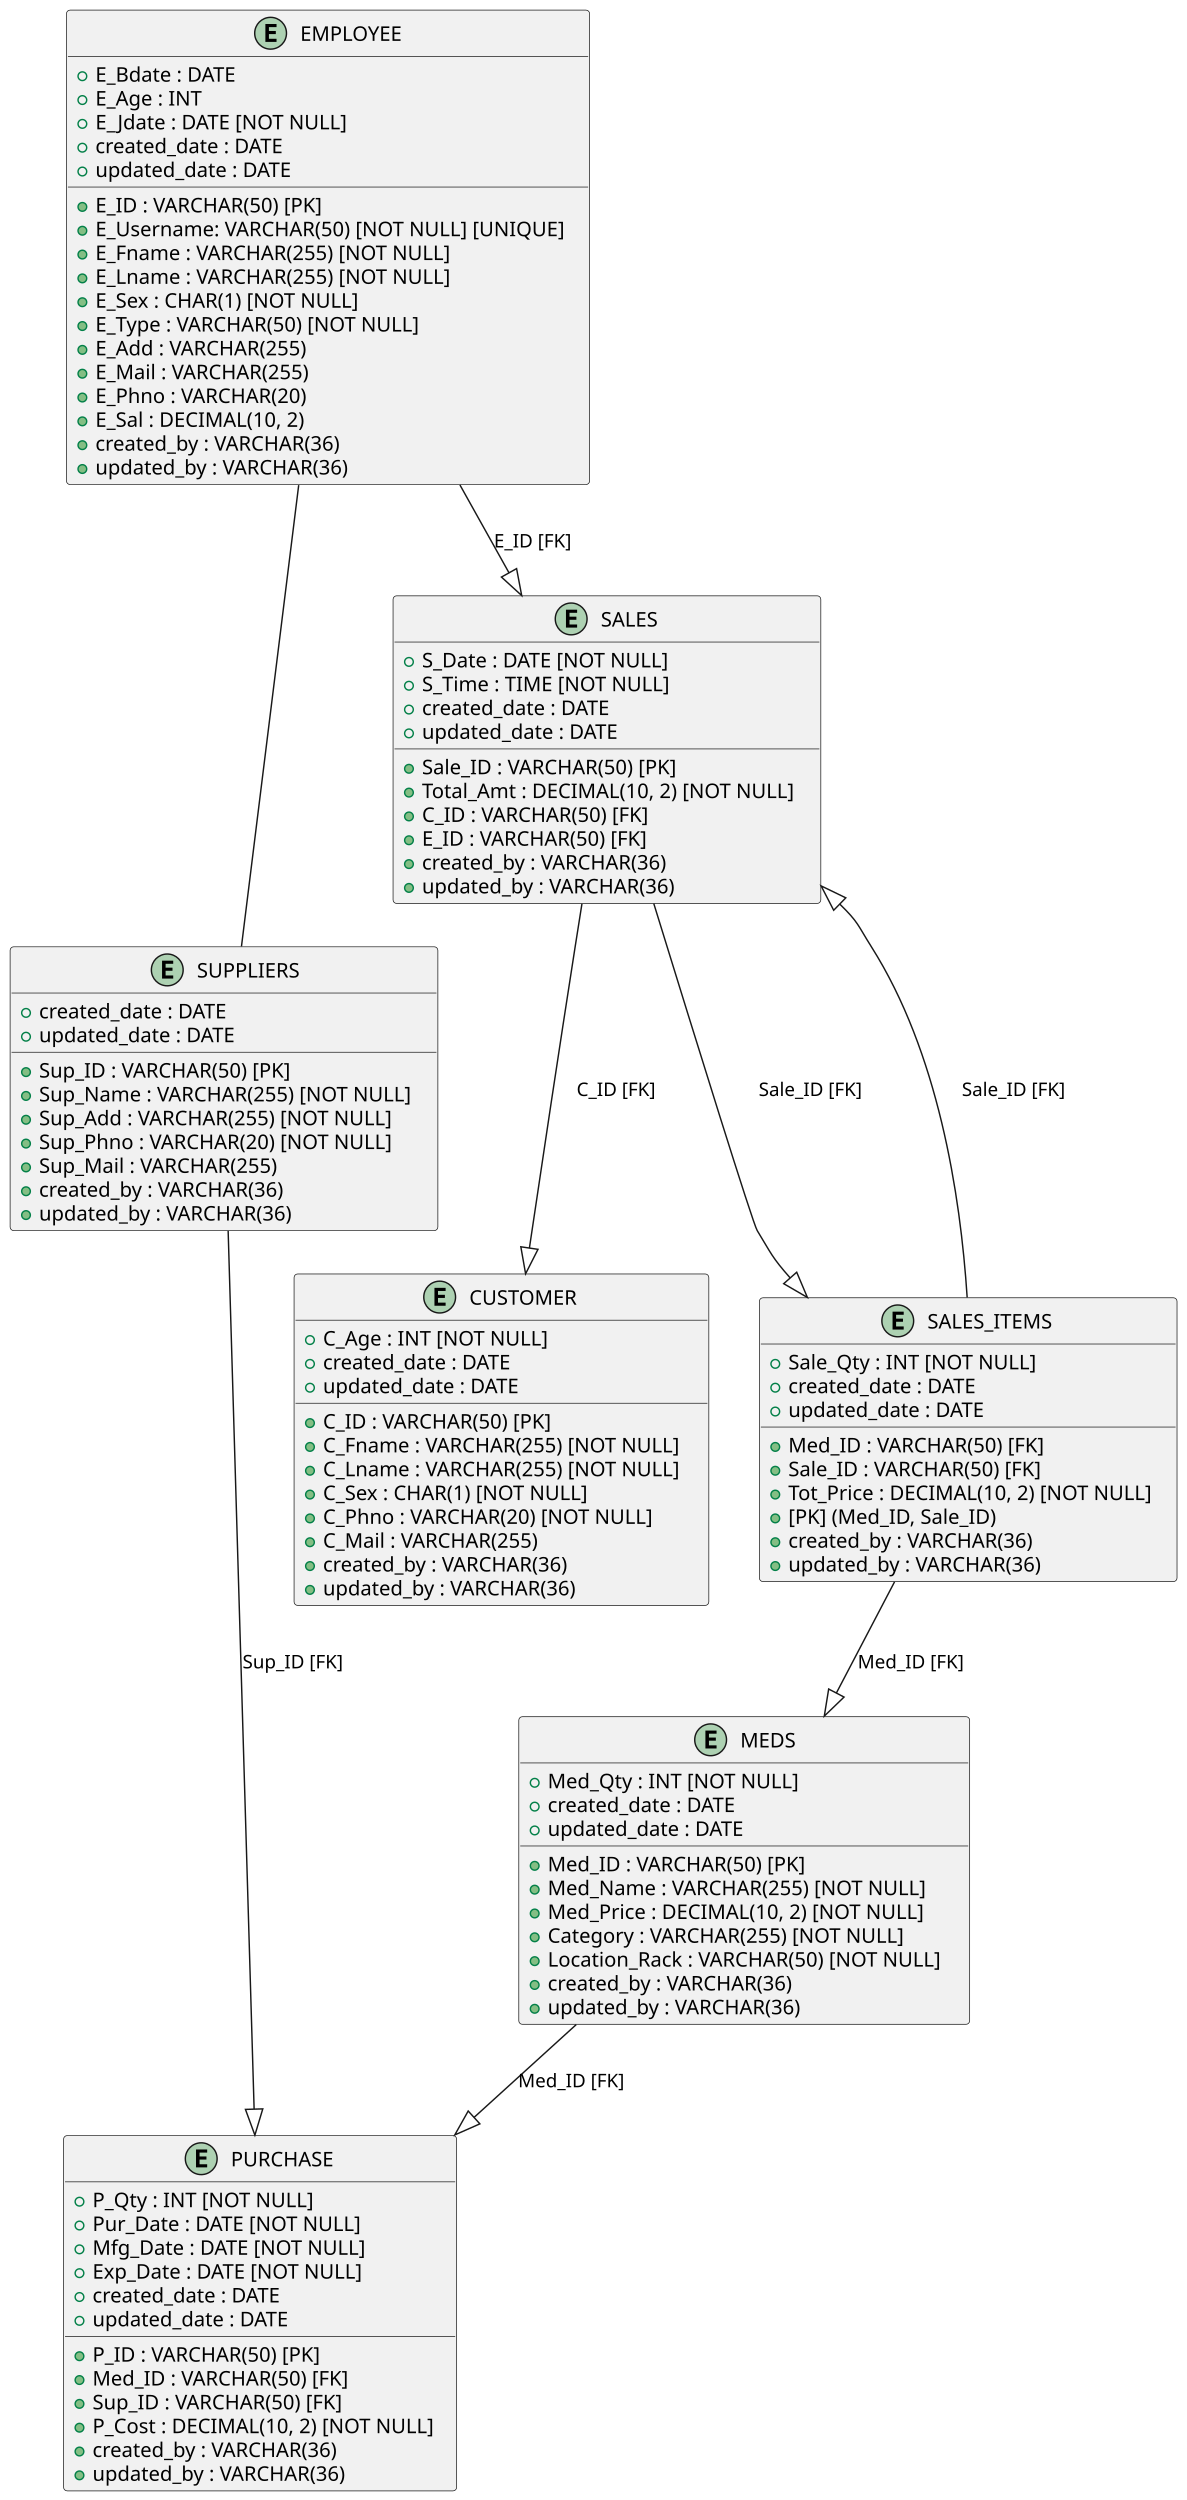
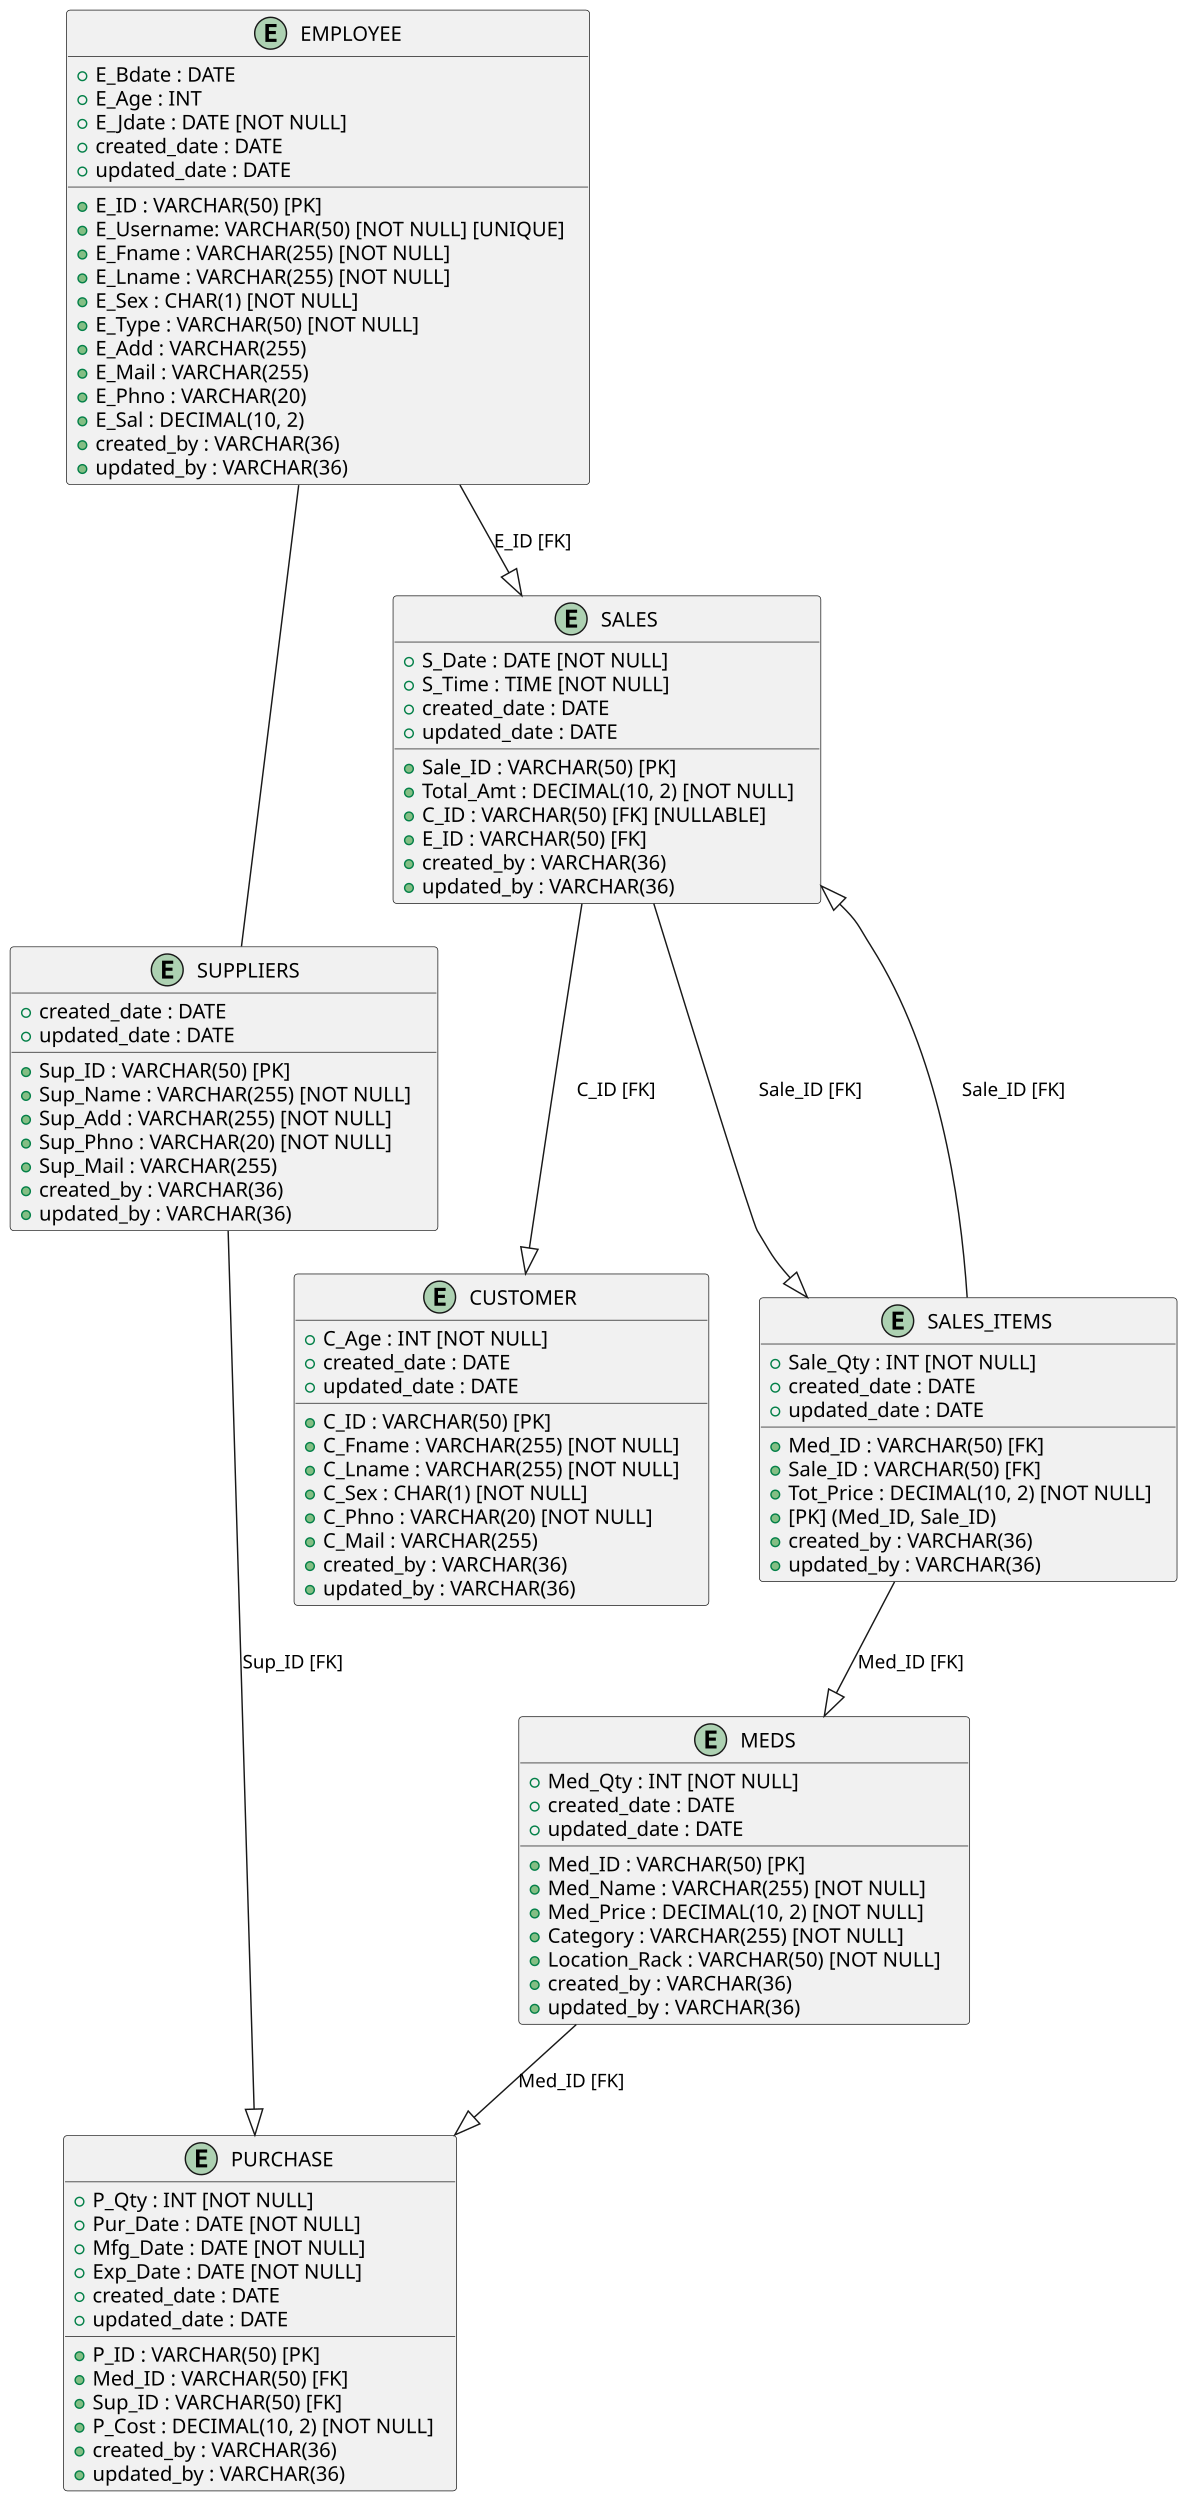
<svg xmlns="http://www.w3.org/2000/svg" contentStyleType="text/css" height="1730px" preserveAspectRatio="none" style="width:821px;height:1730px;background:#FFFFFF;" version="1.1" viewBox="0 0 821 1730" width="821px" zoomAndPan="magnify">
  <defs />
  <g>
    <g id="elem_Employee">
      <rect codeLine="2" fill="#F1F1F1" height="328.301" id="Employee" rx="2.5" ry="2.5" style="stroke:#181818;stroke-width:0.5;" width="362" x="46" y="7" />
      <ellipse cx="187.25" cy="23" fill="#ADD1B2" rx="11" ry="11" style="stroke:#181818;stroke-width:1.0;" />
      <path d="M191.364,29 L183.644,29 L183.644,16.607 L191.364,16.607 L191.364,18.765 L186.093,18.765 L186.093,21.438 L190.866,21.438 L190.866,23.596 L186.093,23.596 L186.093,26.842 L191.364,26.842 Z " fill="#000000" />
      <text fill="#000000" font-family="sans-serif" font-size="14" lengthAdjust="spacing" textLength="71" x="207.75" y="28.291">EMPLOYEE</text>
      <line style="stroke:#181818;stroke-width:0.5;" x1="47" x2="407" y1="39" y2="39" />
      <ellipse cx="57" cy="52.744" fill="none" rx="3" ry="3" style="stroke:#038048;stroke-width:1.0;" />
      <text fill="#000000" font-family="sans-serif" font-size="14" lengthAdjust="spacing" textLength="102" x="66" y="56.535">E_Bdate : DATE</text>
      <ellipse cx="57" cy="69.232" fill="none" rx="3" ry="3" style="stroke:#038048;stroke-width:1.0;" />
      <text fill="#000000" font-family="sans-serif" font-size="14" lengthAdjust="spacing" textLength="77" x="66" y="73.023">E_Age : INT</text>
      <ellipse cx="57" cy="85.721" fill="none" rx="3" ry="3" style="stroke:#038048;stroke-width:1.0;" />
      <text fill="#000000" font-family="sans-serif" font-size="14" lengthAdjust="spacing" textLength="180" x="66" y="89.512">E_Jdate : DATE [NOT NULL]</text>
      <ellipse cx="57" cy="102.209" fill="none" rx="3" ry="3" style="stroke:#038048;stroke-width:1.0;" />
      <text fill="#000000" font-family="sans-serif" font-size="14" lengthAdjust="spacing" textLength="137" x="66" y="106">created_date : DATE</text>
      <ellipse cx="57" cy="118.697" fill="none" rx="3" ry="3" style="stroke:#038048;stroke-width:1.0;" />
      <text fill="#000000" font-family="sans-serif" font-size="14" lengthAdjust="spacing" textLength="143" x="66" y="122.488">updated_date : DATE</text>
      <line style="stroke:#181818;stroke-width:0.5;" x1="47" x2="407" y1="129.441" y2="129.441" />
      <ellipse cx="57" cy="143.185" fill="#84BE84" rx="3" ry="3" style="stroke:#038048;stroke-width:1.0;" />
      <text fill="#000000" font-family="sans-serif" font-size="14" lengthAdjust="spacing" textLength="167" x="66" y="146.977">E_ID : VARCHAR(50) [PK]</text>
      <ellipse cx="57" cy="159.674" fill="#84BE84" rx="3" ry="3" style="stroke:#038048;stroke-width:1.0;" />
      <text fill="#000000" font-family="sans-serif" font-size="14" lengthAdjust="spacing" textLength="336" x="66" y="163.465">E_Username: VARCHAR(50) [NOT NULL] [UNIQUE]</text>
      <ellipse cx="57" cy="176.162" fill="#84BE84" rx="3" ry="3" style="stroke:#038048;stroke-width:1.0;" />
      <text fill="#000000" font-family="sans-serif" font-size="14" lengthAdjust="spacing" textLength="259" x="66" y="179.953">E_Fname : VARCHAR(255) [NOT NULL]</text>
      <ellipse cx="57" cy="192.65" fill="#84BE84" rx="3" ry="3" style="stroke:#038048;stroke-width:1.0;" />
      <text fill="#000000" font-family="sans-serif" font-size="14" lengthAdjust="spacing" textLength="258" x="66" y="196.441">E_Lname : VARCHAR(255) [NOT NULL]</text>
      <ellipse cx="57" cy="209.139" fill="#84BE84" rx="3" ry="3" style="stroke:#038048;stroke-width:1.0;" />
      <text fill="#000000" font-family="sans-serif" font-size="14" lengthAdjust="spacing" textLength="192" x="66" y="212.93">E_Sex : CHAR(1) [NOT NULL]</text>
      <ellipse cx="57" cy="225.627" fill="#84BE84" rx="3" ry="3" style="stroke:#038048;stroke-width:1.0;" />
      <text fill="#000000" font-family="sans-serif" font-size="14" lengthAdjust="spacing" textLength="237" x="66" y="229.418">E_Type : VARCHAR(50) [NOT NULL]</text>
      <ellipse cx="57" cy="242.115" fill="#84BE84" rx="3" ry="3" style="stroke:#038048;stroke-width:1.0;" />
      <text fill="#000000" font-family="sans-serif" font-size="14" lengthAdjust="spacing" textLength="159" x="66" y="245.906">E_Add : VARCHAR(255)</text>
      <ellipse cx="57" cy="258.603" fill="#84BE84" rx="3" ry="3" style="stroke:#038048;stroke-width:1.0;" />
      <text fill="#000000" font-family="sans-serif" font-size="14" lengthAdjust="spacing" textLength="159" x="66" y="262.394">E_Mail : VARCHAR(255)</text>
      <ellipse cx="57" cy="275.092" fill="#84BE84" rx="3" ry="3" style="stroke:#038048;stroke-width:1.0;" />
      <text fill="#000000" font-family="sans-serif" font-size="14" lengthAdjust="spacing" textLength="157" x="66" y="278.883">E_Phno : VARCHAR(20)</text>
      <ellipse cx="57" cy="291.58" fill="#84BE84" rx="3" ry="3" style="stroke:#038048;stroke-width:1.0;" />
      <text fill="#000000" font-family="sans-serif" font-size="14" lengthAdjust="spacing" textLength="153" x="66" y="295.371">E_Sal : DECIMAL(10, 2)</text>
      <ellipse cx="57" cy="308.068" fill="#84BE84" rx="3" ry="3" style="stroke:#038048;stroke-width:1.0;" />
      <text fill="#000000" font-family="sans-serif" font-size="14" lengthAdjust="spacing" textLength="181" x="66" y="311.859">created_by : VARCHAR(36)</text>
      <ellipse cx="57" cy="324.557" fill="#84BE84" rx="3" ry="3" style="stroke:#038048;stroke-width:1.0;" />
      <text fill="#000000" font-family="sans-serif" font-size="14" lengthAdjust="spacing" textLength="187" x="66" y="328.348">updated_by : VARCHAR(36)</text>
    </g>
    <g id="elem_Suppliers">
      <rect codeLine="22" fill="#F1F1F1" height="196.394" id="Suppliers" rx="2.5" ry="2.5" style="stroke:#181818;stroke-width:0.5;" width="296" x="7" y="655.18" />
      <ellipse cx="115.75" cy="671.18" fill="#ADD1B2" rx="11" ry="11" style="stroke:#181818;stroke-width:1.0;" />
      <path d="M119.864,677.18 L112.144,677.18 L112.144,664.787 L119.864,664.787 L119.864,666.945 L114.593,666.945 L114.593,669.618 L119.366,669.618 L119.366,671.776 L114.593,671.776 L114.593,675.022 L119.864,675.022 Z " fill="#000000" />
      <text fill="#000000" font-family="sans-serif" font-size="14" lengthAdjust="spacing" textLength="70" x="136.25" y="676.471">SUPPLIERS</text>
      <line style="stroke:#181818;stroke-width:0.5;" x1="8" x2="302" y1="687.18" y2="687.18" />
      <ellipse cx="18" cy="700.924" fill="none" rx="3" ry="3" style="stroke:#038048;stroke-width:1.0;" />
      <text fill="#000000" font-family="sans-serif" font-size="14" lengthAdjust="spacing" textLength="137" x="27" y="704.715">created_date : DATE</text>
      <ellipse cx="18" cy="717.412" fill="none" rx="3" ry="3" style="stroke:#038048;stroke-width:1.0;" />
      <text fill="#000000" font-family="sans-serif" font-size="14" lengthAdjust="spacing" textLength="143" x="27" y="721.203">updated_date : DATE</text>
      <line style="stroke:#181818;stroke-width:0.5;" x1="8" x2="302" y1="728.157" y2="728.157" />
      <ellipse cx="18" cy="741.901" fill="#84BE84" rx="3" ry="3" style="stroke:#038048;stroke-width:1.0;" />
      <text fill="#000000" font-family="sans-serif" font-size="14" lengthAdjust="spacing" textLength="185" x="27" y="745.692">Sup_ID : VARCHAR(50) [PK]</text>
      <ellipse cx="18" cy="758.389" fill="#84BE84" rx="3" ry="3" style="stroke:#038048;stroke-width:1.0;" />
      <text fill="#000000" font-family="sans-serif" font-size="14" lengthAdjust="spacing" textLength="270" x="27" y="762.18">Sup_Name : VARCHAR(255) [NOT NULL]</text>
      <ellipse cx="18" cy="774.877" fill="#84BE84" rx="3" ry="3" style="stroke:#038048;stroke-width:1.0;" />
      <text fill="#000000" font-family="sans-serif" font-size="14" lengthAdjust="spacing" textLength="259" x="27" y="778.668">Sup_Add : VARCHAR(255) [NOT NULL]</text>
      <ellipse cx="18" cy="791.365" fill="#84BE84" rx="3" ry="3" style="stroke:#038048;stroke-width:1.0;" />
      <text fill="#000000" font-family="sans-serif" font-size="14" lengthAdjust="spacing" textLength="257" x="27" y="795.157">Sup_Phno : VARCHAR(20) [NOT NULL]</text>
      <ellipse cx="18" cy="807.854" fill="#84BE84" rx="3" ry="3" style="stroke:#038048;stroke-width:1.0;" />
      <text fill="#000000" font-family="sans-serif" font-size="14" lengthAdjust="spacing" textLength="177" x="27" y="811.645">Sup_Mail : VARCHAR(255)</text>
      <ellipse cx="18" cy="824.342" fill="#84BE84" rx="3" ry="3" style="stroke:#038048;stroke-width:1.0;" />
      <text fill="#000000" font-family="sans-serif" font-size="14" lengthAdjust="spacing" textLength="181" x="27" y="828.133">created_by : VARCHAR(36)</text>
      <ellipse cx="18" cy="840.83" fill="#84BE84" rx="3" ry="3" style="stroke:#038048;stroke-width:1.0;" />
      <text fill="#000000" font-family="sans-serif" font-size="14" lengthAdjust="spacing" textLength="187" x="27" y="844.621">updated_by : VARCHAR(36)</text>
    </g>
    <g id="elem_Customer">
      <rect codeLine="34" fill="#F1F1F1" height="229.371" id="Customer" rx="2.5" ry="2.5" style="stroke:#181818;stroke-width:0.5;" width="287" x="203.5" y="881.58" />
      <ellipse cx="304.25" cy="897.58" fill="#ADD1B2" rx="11" ry="11" style="stroke:#181818;stroke-width:1.0;" />
      <path d="M308.364,903.58 L300.644,903.58 L300.644,891.187 L308.364,891.187 L308.364,893.345 L303.093,893.345 L303.093,896.018 L307.866,896.018 L307.866,898.176 L303.093,898.176 L303.093,901.422 L308.364,901.422 Z " fill="#000000" />
      <text fill="#000000" font-family="sans-serif" font-size="14" lengthAdjust="spacing" textLength="77" x="324.75" y="902.871">CUSTOMER</text>
      <line style="stroke:#181818;stroke-width:0.5;" x1="204.5" x2="489.5" y1="913.58" y2="913.58" />
      <ellipse cx="214.5" cy="927.324" fill="none" rx="3" ry="3" style="stroke:#038048;stroke-width:1.0;" />
      <text fill="#000000" font-family="sans-serif" font-size="14" lengthAdjust="spacing" textLength="161" x="223.5" y="931.115">C_Age : INT [NOT NULL]</text>
      <ellipse cx="214.5" cy="943.812" fill="none" rx="3" ry="3" style="stroke:#038048;stroke-width:1.0;" />
      <text fill="#000000" font-family="sans-serif" font-size="14" lengthAdjust="spacing" textLength="137" x="223.5" y="947.603">created_date : DATE</text>
      <ellipse cx="214.5" cy="960.301" fill="none" rx="3" ry="3" style="stroke:#038048;stroke-width:1.0;" />
      <text fill="#000000" font-family="sans-serif" font-size="14" lengthAdjust="spacing" textLength="143" x="223.5" y="964.092">updated_date : DATE</text>
      <line style="stroke:#181818;stroke-width:0.5;" x1="204.5" x2="489.5" y1="971.045" y2="971.045" />
      <ellipse cx="214.5" cy="984.789" fill="#84BE84" rx="3" ry="3" style="stroke:#038048;stroke-width:1.0;" />
      <text fill="#000000" font-family="sans-serif" font-size="14" lengthAdjust="spacing" textLength="169" x="223.5" y="988.58">C_ID : VARCHAR(50) [PK]</text>
      <ellipse cx="214.5" cy="1001.277" fill="#84BE84" rx="3" ry="3" style="stroke:#038048;stroke-width:1.0;" />
      <text fill="#000000" font-family="sans-serif" font-size="14" lengthAdjust="spacing" textLength="261" x="223.5" y="1005.068">C_Fname : VARCHAR(255) [NOT NULL]</text>
      <ellipse cx="214.5" cy="1017.765" fill="#84BE84" rx="3" ry="3" style="stroke:#038048;stroke-width:1.0;" />
      <text fill="#000000" font-family="sans-serif" font-size="14" lengthAdjust="spacing" textLength="260" x="223.5" y="1021.557">C_Lname : VARCHAR(255) [NOT NULL]</text>
      <ellipse cx="214.5" cy="1034.254" fill="#84BE84" rx="3" ry="3" style="stroke:#038048;stroke-width:1.0;" />
      <text fill="#000000" font-family="sans-serif" font-size="14" lengthAdjust="spacing" textLength="194" x="223.5" y="1038.045">C_Sex : CHAR(1) [NOT NULL]</text>
      <ellipse cx="214.5" cy="1050.742" fill="#84BE84" rx="3" ry="3" style="stroke:#038048;stroke-width:1.0;" />
      <text fill="#000000" font-family="sans-serif" font-size="14" lengthAdjust="spacing" textLength="241" x="223.5" y="1054.533">C_Phno : VARCHAR(20) [NOT NULL]</text>
      <ellipse cx="214.5" cy="1067.23" fill="#84BE84" rx="3" ry="3" style="stroke:#038048;stroke-width:1.0;" />
      <text fill="#000000" font-family="sans-serif" font-size="14" lengthAdjust="spacing" textLength="161" x="223.5" y="1071.021">C_Mail : VARCHAR(255)</text>
      <ellipse cx="214.5" cy="1083.719" fill="#84BE84" rx="3" ry="3" style="stroke:#038048;stroke-width:1.0;" />
      <text fill="#000000" font-family="sans-serif" font-size="14" lengthAdjust="spacing" textLength="181" x="223.5" y="1087.51">created_by : VARCHAR(36)</text>
      <ellipse cx="214.5" cy="1100.207" fill="#84BE84" rx="3" ry="3" style="stroke:#038048;stroke-width:1.0;" />
      <text fill="#000000" font-family="sans-serif" font-size="14" lengthAdjust="spacing" textLength="187" x="223.5" y="1103.998">updated_by : VARCHAR(36)</text>
    </g>
    <g id="elem_Meds">
      <rect codeLine="48" fill="#F1F1F1" height="212.883" id="Meds" rx="2.5" ry="2.5" style="stroke:#181818;stroke-width:0.5;" width="312" x="359" y="1187.95" />
      <ellipse cx="491.75" cy="1203.95" fill="#ADD1B2" rx="11" ry="11" style="stroke:#181818;stroke-width:1.0;" />
      <path d="M495.864,1209.95 L488.144,1209.95 L488.144,1197.557 L495.864,1197.557 L495.864,1199.715 L490.593,1199.715 L490.593,1202.388 L495.366,1202.388 L495.366,1204.546 L490.593,1204.546 L490.593,1207.792 L495.864,1207.792 Z " fill="#000000" />
      <text fill="#000000" font-family="sans-serif" font-size="14" lengthAdjust="spacing" textLength="38" x="512.25" y="1209.241">MEDS</text>
      <line style="stroke:#181818;stroke-width:0.5;" x1="360" x2="670" y1="1219.95" y2="1219.95" />
      <ellipse cx="370" cy="1233.694" fill="none" rx="3" ry="3" style="stroke:#038048;stroke-width:1.0;" />
      <text fill="#000000" font-family="sans-serif" font-size="14" lengthAdjust="spacing" textLength="176" x="379" y="1237.485">Med_Qty : INT [NOT NULL]</text>
      <ellipse cx="370" cy="1250.182" fill="none" rx="3" ry="3" style="stroke:#038048;stroke-width:1.0;" />
      <text fill="#000000" font-family="sans-serif" font-size="14" lengthAdjust="spacing" textLength="137" x="379" y="1253.973">created_date : DATE</text>
      <ellipse cx="370" cy="1266.671" fill="none" rx="3" ry="3" style="stroke:#038048;stroke-width:1.0;" />
      <text fill="#000000" font-family="sans-serif" font-size="14" lengthAdjust="spacing" textLength="143" x="379" y="1270.462">updated_date : DATE</text>
      <line style="stroke:#181818;stroke-width:0.5;" x1="360" x2="670" y1="1277.415" y2="1277.415" />
      <ellipse cx="370" cy="1291.159" fill="#84BE84" rx="3" ry="3" style="stroke:#038048;stroke-width:1.0;" />
      <text fill="#000000" font-family="sans-serif" font-size="14" lengthAdjust="spacing" textLength="188" x="379" y="1294.95">Med_ID : VARCHAR(50) [PK]</text>
      <ellipse cx="370" cy="1307.647" fill="#84BE84" rx="3" ry="3" style="stroke:#038048;stroke-width:1.0;" />
      <text fill="#000000" font-family="sans-serif" font-size="14" lengthAdjust="spacing" textLength="273" x="379" y="1311.438">Med_Name : VARCHAR(255) [NOT NULL]</text>
      <ellipse cx="370" cy="1324.136" fill="#84BE84" rx="3" ry="3" style="stroke:#038048;stroke-width:1.0;" />
      <text fill="#000000" font-family="sans-serif" font-size="14" lengthAdjust="spacing" textLength="269" x="379" y="1327.927">Med_Price : DECIMAL(10, 2) [NOT NULL]</text>
      <ellipse cx="370" cy="1340.624" fill="#84BE84" rx="3" ry="3" style="stroke:#038048;stroke-width:1.0;" />
      <text fill="#000000" font-family="sans-serif" font-size="14" lengthAdjust="spacing" textLength="260" x="379" y="1344.415">Category : VARCHAR(255) [NOT NULL]</text>
      <ellipse cx="370" cy="1357.112" fill="#84BE84" rx="3" ry="3" style="stroke:#038048;stroke-width:1.0;" />
      <text fill="#000000" font-family="sans-serif" font-size="14" lengthAdjust="spacing" textLength="286" x="379" y="1360.903">Location_Rack : VARCHAR(50) [NOT NULL]</text>
      <ellipse cx="370" cy="1373.6" fill="#84BE84" rx="3" ry="3" style="stroke:#038048;stroke-width:1.0;" />
      <text fill="#000000" font-family="sans-serif" font-size="14" lengthAdjust="spacing" textLength="181" x="379" y="1377.391">created_by : VARCHAR(36)</text>
      <ellipse cx="370" cy="1390.089" fill="#84BE84" rx="3" ry="3" style="stroke:#038048;stroke-width:1.0;" />
      <text fill="#000000" font-family="sans-serif" font-size="14" lengthAdjust="spacing" textLength="187" x="379" y="1393.88">updated_by : VARCHAR(36)</text>
    </g>
    <g id="elem_Purchase">
      <rect codeLine="61" fill="#F1F1F1" height="245.859" id="Purchase" rx="2.5" ry="2.5" style="stroke:#181818;stroke-width:0.5;" width="272" x="44" y="1477.83" />
      <ellipse cx="139.25" cy="1493.83" fill="#ADD1B2" rx="11" ry="11" style="stroke:#181818;stroke-width:1.0;" />
      <path d="M143.364,1499.83 L135.644,1499.83 L135.644,1487.437 L143.364,1487.437 L143.364,1489.595 L138.093,1489.595 L138.093,1492.268 L142.866,1492.268 L142.866,1494.426 L138.093,1494.426 L138.093,1497.672 L143.364,1497.672 Z " fill="#000000" />
      <text fill="#000000" font-family="sans-serif" font-size="14" lengthAdjust="spacing" textLength="73" x="159.75" y="1499.121">PURCHASE</text>
      <line style="stroke:#181818;stroke-width:0.5;" x1="45" x2="315" y1="1509.83" y2="1509.83" />
      <ellipse cx="55" cy="1523.574" fill="none" rx="3" ry="3" style="stroke:#038048;stroke-width:1.0;" />
      <text fill="#000000" font-family="sans-serif" font-size="14" lengthAdjust="spacing" textLength="155" x="64" y="1527.365">P_Qty : INT [NOT NULL]</text>
      <ellipse cx="55" cy="1540.062" fill="none" rx="3" ry="3" style="stroke:#038048;stroke-width:1.0;" />
      <text fill="#000000" font-family="sans-serif" font-size="14" lengthAdjust="spacing" textLength="192" x="64" y="1543.853">Pur_Date : DATE [NOT NULL]</text>
      <ellipse cx="55" cy="1556.551" fill="none" rx="3" ry="3" style="stroke:#038048;stroke-width:1.0;" />
      <text fill="#000000" font-family="sans-serif" font-size="14" lengthAdjust="spacing" textLength="195" x="64" y="1560.342">Mfg_Date : DATE [NOT NULL]</text>
      <ellipse cx="55" cy="1573.039" fill="none" rx="3" ry="3" style="stroke:#038048;stroke-width:1.0;" />
      <text fill="#000000" font-family="sans-serif" font-size="14" lengthAdjust="spacing" textLength="195" x="64" y="1576.83">Exp_Date : DATE [NOT NULL]</text>
      <ellipse cx="55" cy="1589.527" fill="none" rx="3" ry="3" style="stroke:#038048;stroke-width:1.0;" />
      <text fill="#000000" font-family="sans-serif" font-size="14" lengthAdjust="spacing" textLength="137" x="64" y="1593.318">created_date : DATE</text>
      <ellipse cx="55" cy="1606.015" fill="none" rx="3" ry="3" style="stroke:#038048;stroke-width:1.0;" />
      <text fill="#000000" font-family="sans-serif" font-size="14" lengthAdjust="spacing" textLength="143" x="64" y="1609.807">updated_date : DATE</text>
      <line style="stroke:#181818;stroke-width:0.5;" x1="45" x2="315" y1="1616.76" y2="1616.76" />
      <ellipse cx="55" cy="1630.504" fill="#84BE84" rx="3" ry="3" style="stroke:#038048;stroke-width:1.0;" />
      <text fill="#000000" font-family="sans-serif" font-size="14" lengthAdjust="spacing" textLength="167" x="64" y="1634.295">P_ID : VARCHAR(50) [PK]</text>
      <ellipse cx="55" cy="1646.992" fill="#84BE84" rx="3" ry="3" style="stroke:#038048;stroke-width:1.0;" />
      <text fill="#000000" font-family="sans-serif" font-size="14" lengthAdjust="spacing" textLength="188" x="64" y="1650.783">Med_ID : VARCHAR(50) [FK]</text>
      <ellipse cx="55" cy="1663.48" fill="#84BE84" rx="3" ry="3" style="stroke:#038048;stroke-width:1.0;" />
      <text fill="#000000" font-family="sans-serif" font-size="14" lengthAdjust="spacing" textLength="185" x="64" y="1667.271">Sup_ID : VARCHAR(50) [FK]</text>
      <ellipse cx="55" cy="1679.969" fill="#84BE84" rx="3" ry="3" style="stroke:#038048;stroke-width:1.0;" />
      <text fill="#000000" font-family="sans-serif" font-size="14" lengthAdjust="spacing" textLength="246" x="64" y="1683.76">P_Cost : DECIMAL(10, 2) [NOT NULL]</text>
      <ellipse cx="55" cy="1696.457" fill="#84BE84" rx="3" ry="3" style="stroke:#038048;stroke-width:1.0;" />
      <text fill="#000000" font-family="sans-serif" font-size="14" lengthAdjust="spacing" textLength="181" x="64" y="1700.248">created_by : VARCHAR(36)</text>
      <ellipse cx="55" cy="1712.945" fill="#84BE84" rx="3" ry="3" style="stroke:#038048;stroke-width:1.0;" />
      <text fill="#000000" font-family="sans-serif" font-size="14" lengthAdjust="spacing" textLength="187" x="64" y="1716.736">updated_by : VARCHAR(36)</text>
    </g>
    <g id="elem_Sales">
      <rect codeLine="76" fill="#F1F1F1" height="212.883" id="Sales" rx="2.5" ry="2.5" style="stroke:#181818;stroke-width:0.5;" width="296" x="272" y="412.3" />
      <ellipse cx="395.25" cy="428.3" fill="#ADD1B2" rx="11" ry="11" style="stroke:#181818;stroke-width:1.0;" />
      <path d="M399.364,434.3 L391.644,434.3 L391.644,421.907 L399.364,421.907 L399.364,424.065 L394.093,424.065 L394.093,426.738 L398.866,426.738 L398.866,428.896 L394.093,428.896 L394.093,432.142 L399.364,432.142 Z " fill="#000000" />
      <text fill="#000000" font-family="sans-serif" font-size="14" lengthAdjust="spacing" textLength="41" x="415.75" y="433.591">SALES</text>
      <line style="stroke:#181818;stroke-width:0.5;" x1="273" x2="567" y1="444.3" y2="444.3" />
      <ellipse cx="283" cy="458.044" fill="none" rx="3" ry="3" style="stroke:#038048;stroke-width:1.0;" />
      <text fill="#000000" font-family="sans-serif" font-size="14" lengthAdjust="spacing" textLength="177" x="292" y="461.835">S_Date : DATE [NOT NULL]</text>
      <ellipse cx="283" cy="474.532" fill="none" rx="3" ry="3" style="stroke:#038048;stroke-width:1.0;" />
      <text fill="#000000" font-family="sans-serif" font-size="14" lengthAdjust="spacing" textLength="176" x="292" y="478.323">S_Time : TIME [NOT NULL]</text>
      <ellipse cx="283" cy="491.021" fill="none" rx="3" ry="3" style="stroke:#038048;stroke-width:1.0;" />
      <text fill="#000000" font-family="sans-serif" font-size="14" lengthAdjust="spacing" textLength="137" x="292" y="494.812">created_date : DATE</text>
      <ellipse cx="283" cy="507.509" fill="none" rx="3" ry="3" style="stroke:#038048;stroke-width:1.0;" />
      <text fill="#000000" font-family="sans-serif" font-size="14" lengthAdjust="spacing" textLength="143" x="292" y="511.3">updated_date : DATE</text>
      <line style="stroke:#181818;stroke-width:0.5;" x1="273" x2="567" y1="518.253" y2="518.253" />
      <ellipse cx="283" cy="531.997" fill="#84BE84" rx="3" ry="3" style="stroke:#038048;stroke-width:1.0;" />
      <text fill="#000000" font-family="sans-serif" font-size="14" lengthAdjust="spacing" textLength="187" x="292" y="535.788">Sale_ID : VARCHAR(50) [PK]</text>
      <ellipse cx="283" cy="548.486" fill="#84BE84" rx="3" ry="3" style="stroke:#038048;stroke-width:1.0;" />
      <text fill="#000000" font-family="sans-serif" font-size="14" lengthAdjust="spacing" textLength="270" x="292" y="552.277">Total_Amt : DECIMAL(10, 2) [NOT NULL]</text>
      <ellipse cx="283" cy="564.974" fill="#84BE84" rx="3" ry="3" style="stroke:#038048;stroke-width:1.0;" />
-       <text fill="#000000" font-family="sans-serif" font-size="14" lengthAdjust="spacing" textLength="169" x="292" y="568.765">C_ID : VARCHAR(50) [FK]</text>
+       <text fill="#000000" font-family="sans-serif" font-size="14" lengthAdjust="spacing" textLength="250" x="292" y="568.765">C_ID : VARCHAR(50) [FK] [NULLABLE]</text>
      <ellipse cx="283" cy="581.462" fill="#84BE84" rx="3" ry="3" style="stroke:#038048;stroke-width:1.0;" />
      <text fill="#000000" font-family="sans-serif" font-size="14" lengthAdjust="spacing" textLength="167" x="292" y="585.253">E_ID : VARCHAR(50) [FK]</text>
      <ellipse cx="283" cy="597.95" fill="#84BE84" rx="3" ry="3" style="stroke:#038048;stroke-width:1.0;" />
      <text fill="#000000" font-family="sans-serif" font-size="14" lengthAdjust="spacing" textLength="181" x="292" y="601.741">created_by : VARCHAR(36)</text>
      <ellipse cx="283" cy="614.439" fill="#84BE84" rx="3" ry="3" style="stroke:#038048;stroke-width:1.0;" />
      <text fill="#000000" font-family="sans-serif" font-size="14" lengthAdjust="spacing" textLength="187" x="292" y="618.23">updated_by : VARCHAR(36)</text>
    </g>
    <g id="elem_SalesItems">
      <rect codeLine="89" fill="#F1F1F1" height="196.394" id="SalesItems" rx="2.5" ry="2.5" style="stroke:#181818;stroke-width:0.5;" width="289" x="525.5" y="898.06" />
      <ellipse cx="621.25" cy="914.06" fill="#ADD1B2" rx="11" ry="11" style="stroke:#181818;stroke-width:1.0;" />
      <path d="M625.364,920.06 L617.644,920.06 L617.644,907.667 L625.364,907.667 L625.364,909.825 L620.093,909.825 L620.093,912.498 L624.866,912.498 L624.866,914.656 L620.093,914.656 L620.093,917.902 L625.364,917.902 Z " fill="#000000" />
      <text fill="#000000" font-family="sans-serif" font-size="14" lengthAdjust="spacing" textLength="89" x="641.75" y="919.351">SALES_ITEMS</text>
      <line style="stroke:#181818;stroke-width:0.5;" x1="526.5" x2="813.5" y1="930.06" y2="930.06" />
      <ellipse cx="536.5" cy="943.804" fill="none" rx="3" ry="3" style="stroke:#038048;stroke-width:1.0;" />
      <text fill="#000000" font-family="sans-serif" font-size="14" lengthAdjust="spacing" textLength="175" x="545.5" y="947.595">Sale_Qty : INT [NOT NULL]</text>
      <ellipse cx="536.5" cy="960.292" fill="none" rx="3" ry="3" style="stroke:#038048;stroke-width:1.0;" />
      <text fill="#000000" font-family="sans-serif" font-size="14" lengthAdjust="spacing" textLength="137" x="545.5" y="964.083">created_date : DATE</text>
      <ellipse cx="536.5" cy="976.781" fill="none" rx="3" ry="3" style="stroke:#038048;stroke-width:1.0;" />
      <text fill="#000000" font-family="sans-serif" font-size="14" lengthAdjust="spacing" textLength="143" x="545.5" y="980.572">updated_date : DATE</text>
      <line style="stroke:#181818;stroke-width:0.5;" x1="526.5" x2="813.5" y1="987.525" y2="987.525" />
      <ellipse cx="536.5" cy="1001.269" fill="#84BE84" rx="3" ry="3" style="stroke:#038048;stroke-width:1.0;" />
      <text fill="#000000" font-family="sans-serif" font-size="14" lengthAdjust="spacing" textLength="188" x="545.5" y="1005.06">Med_ID : VARCHAR(50) [FK]</text>
      <ellipse cx="536.5" cy="1017.757" fill="#84BE84" rx="3" ry="3" style="stroke:#038048;stroke-width:1.0;" />
      <text fill="#000000" font-family="sans-serif" font-size="14" lengthAdjust="spacing" textLength="187" x="545.5" y="1021.548">Sale_ID : VARCHAR(50) [FK]</text>
      <ellipse cx="536.5" cy="1034.245" fill="#84BE84" rx="3" ry="3" style="stroke:#038048;stroke-width:1.0;" />
      <text fill="#000000" font-family="sans-serif" font-size="14" lengthAdjust="spacing" textLength="263" x="545.5" y="1038.037">Tot_Price : DECIMAL(10, 2) [NOT NULL]</text>
      <ellipse cx="536.5" cy="1050.734" fill="#84BE84" rx="3" ry="3" style="stroke:#038048;stroke-width:1.0;" />
      <text fill="#000000" font-family="sans-serif" font-size="14" lengthAdjust="spacing" textLength="148" x="545.5" y="1054.525">[PK] (Med_ID, Sale_ID)</text>
      <ellipse cx="536.5" cy="1067.222" fill="#84BE84" rx="3" ry="3" style="stroke:#038048;stroke-width:1.0;" />
      <text fill="#000000" font-family="sans-serif" font-size="14" lengthAdjust="spacing" textLength="181" x="545.5" y="1071.013">created_by : VARCHAR(36)</text>
      <ellipse cx="536.5" cy="1083.71" fill="#84BE84" rx="3" ry="3" style="stroke:#038048;stroke-width:1.0;" />
      <text fill="#000000" font-family="sans-serif" font-size="14" lengthAdjust="spacing" textLength="187" x="545.5" y="1087.501">updated_by : VARCHAR(36)</text>
    </g>
    <g id="link_Employee_Sales">
      <path codeLine="101" d="M318.27,335.58 C332.8,361.6 338.716,372.183 352.236,396.403 " fill="none" id="Employee-to-Sales" style="stroke:#181818;stroke-width:1.0;" />
      <polygon fill="none" points="361.01,412.12,357.476,393.478,346.998,399.327,361.01,412.12" style="stroke:#181818;stroke-width:1.0;" />
      <text fill="#000000" font-family="sans-serif" font-size="13" lengthAdjust="spacing" textLength="55" x="341.79" y="378.868">E_ID [FK]</text>
    </g>
    <g id="link_Employee_Suppliers">
      <path codeLine="102" d="M206.7,335.71 C193.94,438.6 177.89,567.91 167.09,654.96 " fill="none" id="Employee-Suppliers" style="stroke:#181818;stroke-width:1.0;" />
    </g>
    <g id="link_Sales_SalesItems">
      <path codeLine="103" d="M452.41,625.26 C481.76,720.49 520.88,846.47 524,851.58 C533.83,867.66 533.947,869.737 546.817,884.337 " fill="none" id="Sales-to-SalesItems" style="stroke:#181818;stroke-width:1.0;" />
      <polygon fill="none" points="558.72,897.84,551.318,880.37,542.316,888.305,558.72,897.84" style="stroke:#181818;stroke-width:1.0;" />
      <text fill="#000000" font-family="sans-serif" font-size="13" lengthAdjust="spacing" textLength="73" x="525" y="758.448">Sale_ID [FK]</text>
    </g>
    <g id="link_SalesItems_Sales">
      <path codeLine="105" d="M669.28,897.86 C664.58,825.84 649.09,728.03 603,655.18 C593.38,639.98 594.298,638.476 581.098,625.606 " fill="none" id="SalesItems-to-Sales" style="stroke:#181818;stroke-width:1.0;" />
      <polygon fill="none" points="568.21,613.04,576.909,629.902,585.287,621.31,568.21,613.04" style="stroke:#181818;stroke-width:1.0;" />
      <text fill="#000000" font-family="sans-serif" font-size="13" lengthAdjust="spacing" textLength="73" x="665.59" y="758.448">Sale_ID [FK]</text>
    </g>
    <g id="link_SalesItems_Meds">
      <path codeLine="104" d="M619.03,1094.64 C603.46,1124.39 594.605,1141.302 578.755,1171.591 " fill="none" id="SalesItems-to-Meds" style="stroke:#181818;stroke-width:1.0;" />
      <polygon fill="none" points="570.41,1187.54,584.072,1174.373,573.439,1168.81,570.41,1187.54" style="stroke:#181818;stroke-width:1.0;" />
      <text fill="#000000" font-family="sans-serif" font-size="13" lengthAdjust="spacing" textLength="74" x="593.5" y="1154.518">Med_ID [FK]</text>
    </g>
    <g id="link_Meds_Purchase">
      <path codeLine="106" d="M398.77,1400.99 C371.66,1425.63 355.871,1439.964 328.031,1465.264 " fill="none" id="Meds-to-Purchase" style="stroke:#181818;stroke-width:1.0;" />
      <polygon fill="none" points="314.71,1477.37,332.066,1469.705,323.996,1460.824,314.71,1477.37" style="stroke:#181818;stroke-width:1.0;" />
      <text fill="#000000" font-family="sans-serif" font-size="13" lengthAdjust="spacing" textLength="74" x="358.54" y="1444.398">Med_ID [FK]</text>
    </g>
    <g id="link_Suppliers_Purchase">
      <path codeLine="107" d="M157.88,851.77 C162.46,1006.55 170.848,1290.438 175.848,1459.528 " fill="none" id="Suppliers-to-Purchase" style="stroke:#181818;stroke-width:1.0;" />
      <polygon fill="none" points="176.38,1477.52,181.845,1459.351,169.851,1459.705,176.38,1477.52" style="stroke:#181818;stroke-width:1.0;" />
      <text fill="#000000" font-family="sans-serif" font-size="13" lengthAdjust="spacing" textLength="71" x="167.82" y="1154.518">Sup_ID [FK]</text>
    </g>
    <g id="link_Sales_Customer">
      <path codeLine="108" d="M402.7,625.45 C401.1,635.5 399.51,645.53 398,655.18 C386.23,730.54 376.15,797.565 366.35,863.655 " fill="none" id="Sales-to-Customer" style="stroke:#181818;stroke-width:1.0;" />
      <polygon fill="none" points="363.71,881.46,372.285,864.535,360.415,862.775,363.71,881.46" style="stroke:#181818;stroke-width:1.0;" />
      <text fill="#000000" font-family="sans-serif" font-size="13" lengthAdjust="spacing" textLength="57" x="399" y="758.448">C_ID [FK]</text>
    </g>
  </g>
</svg>
